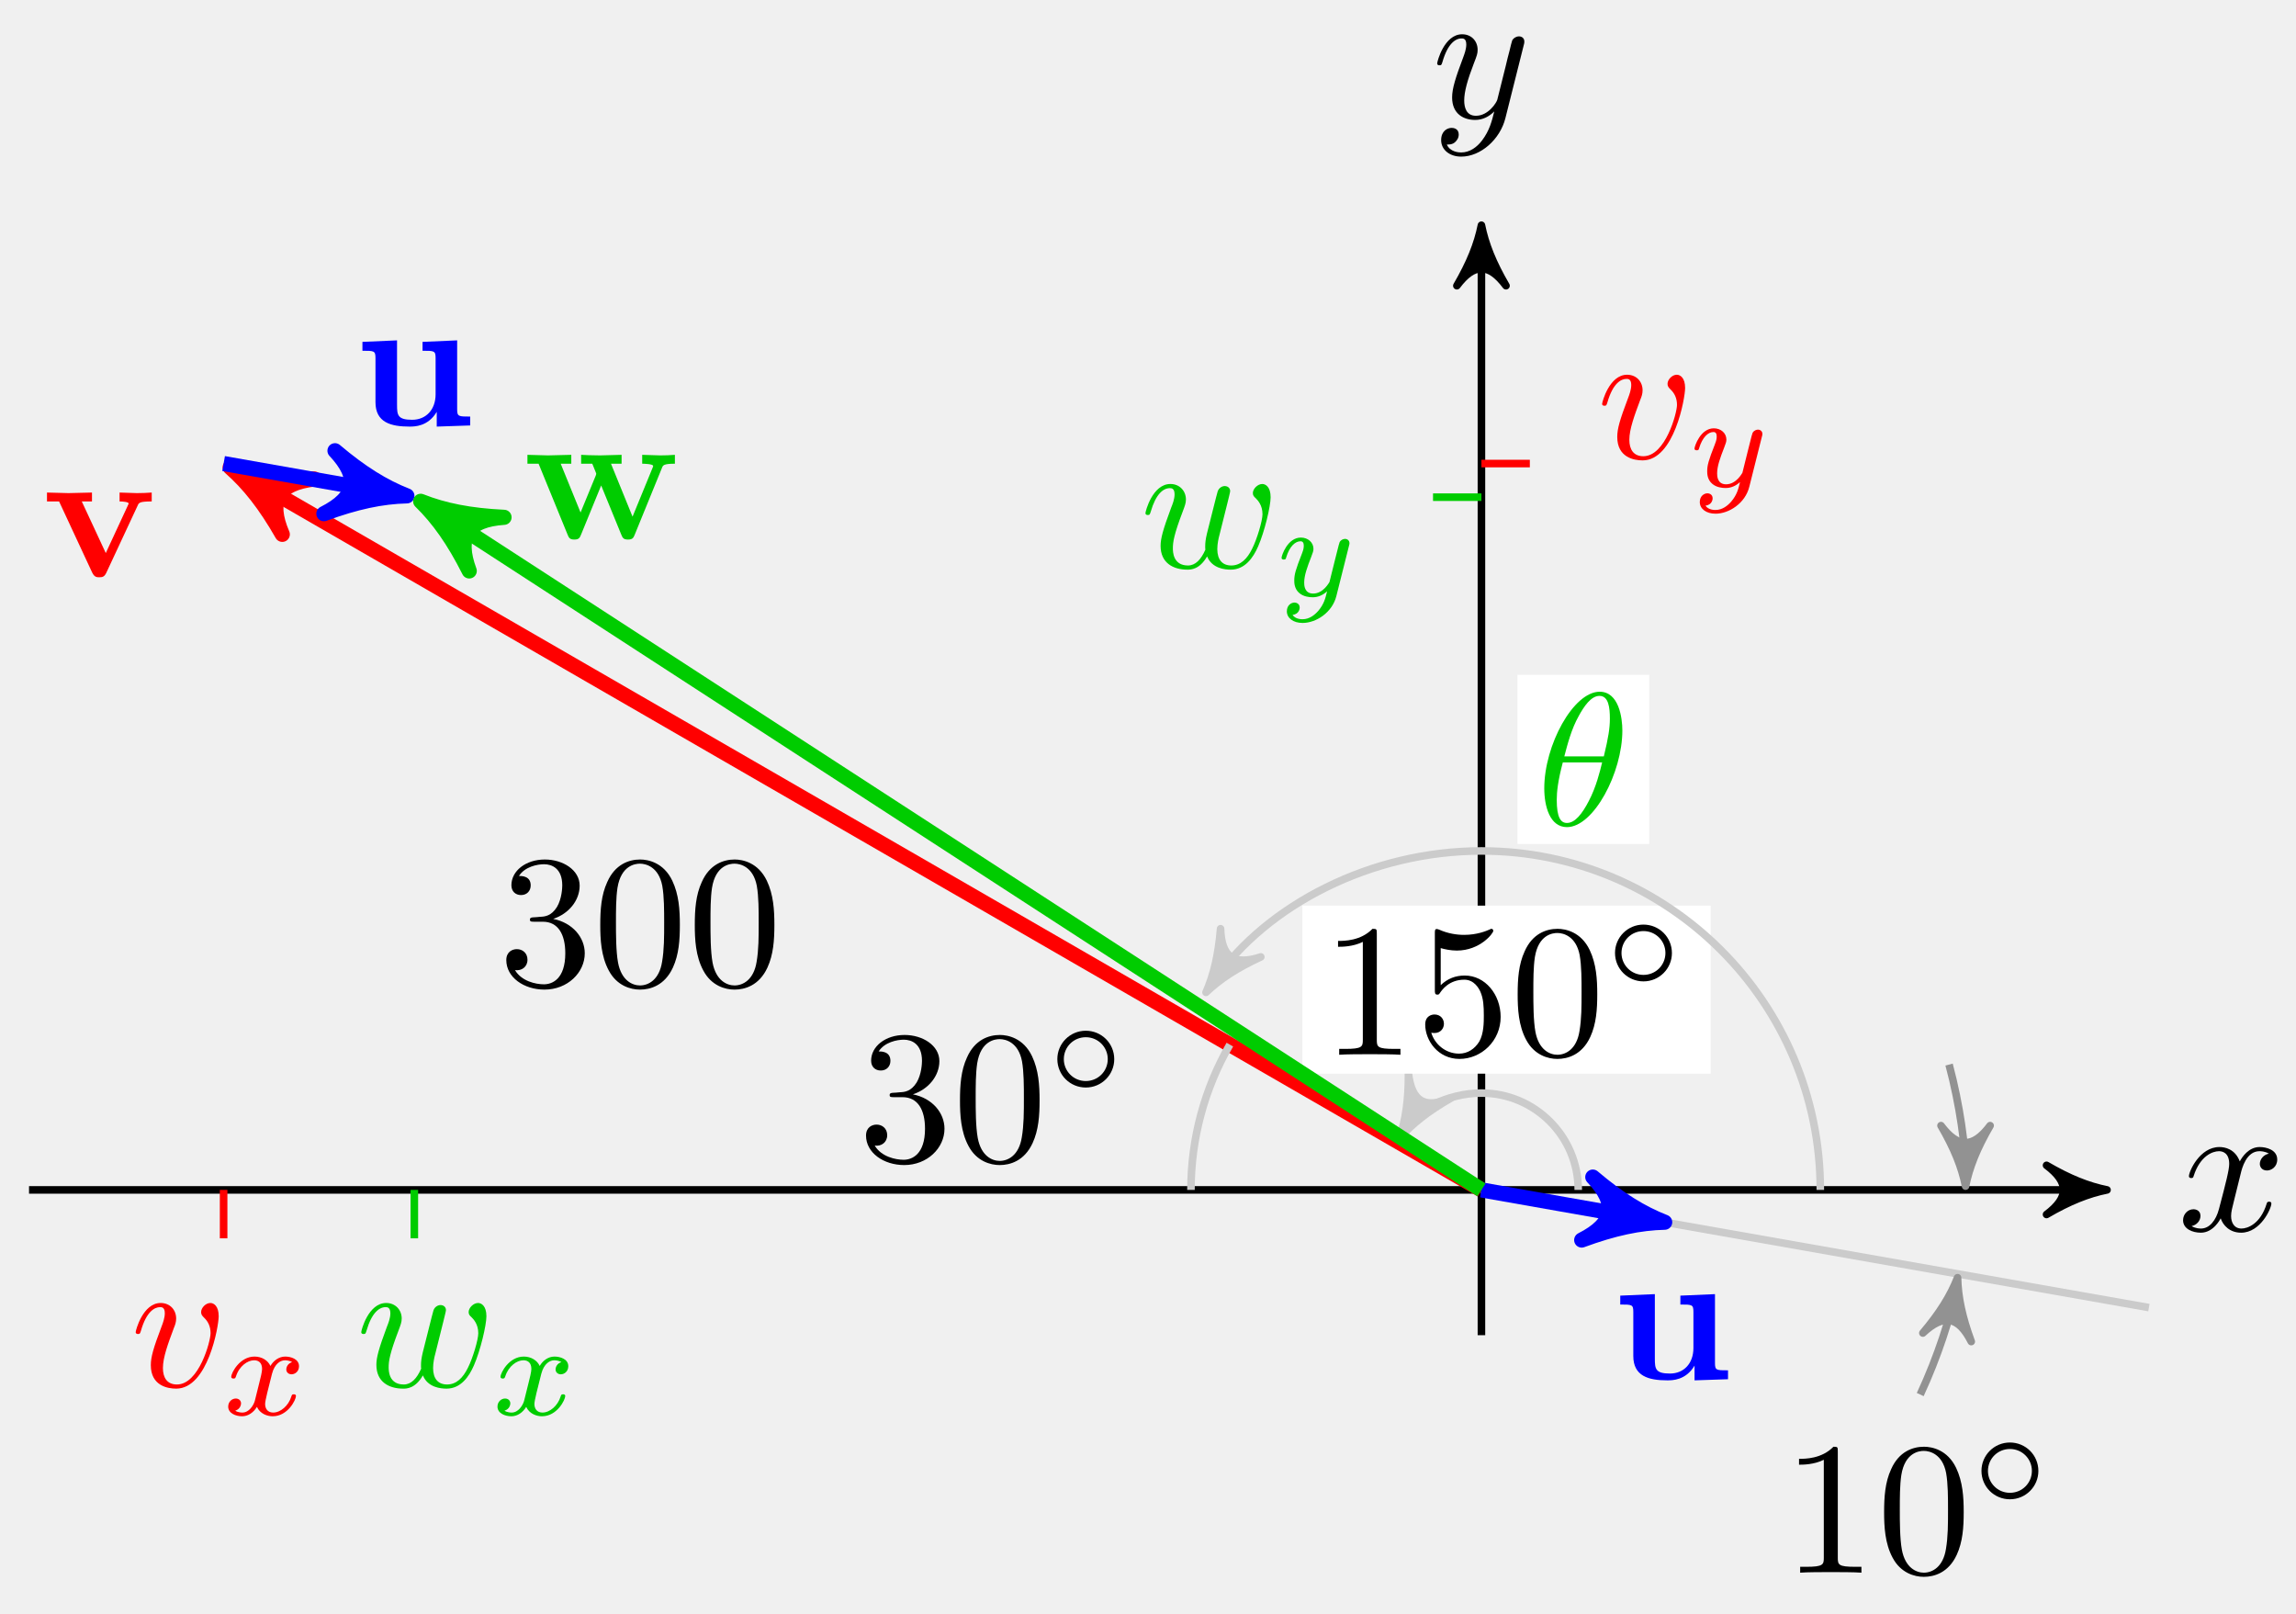
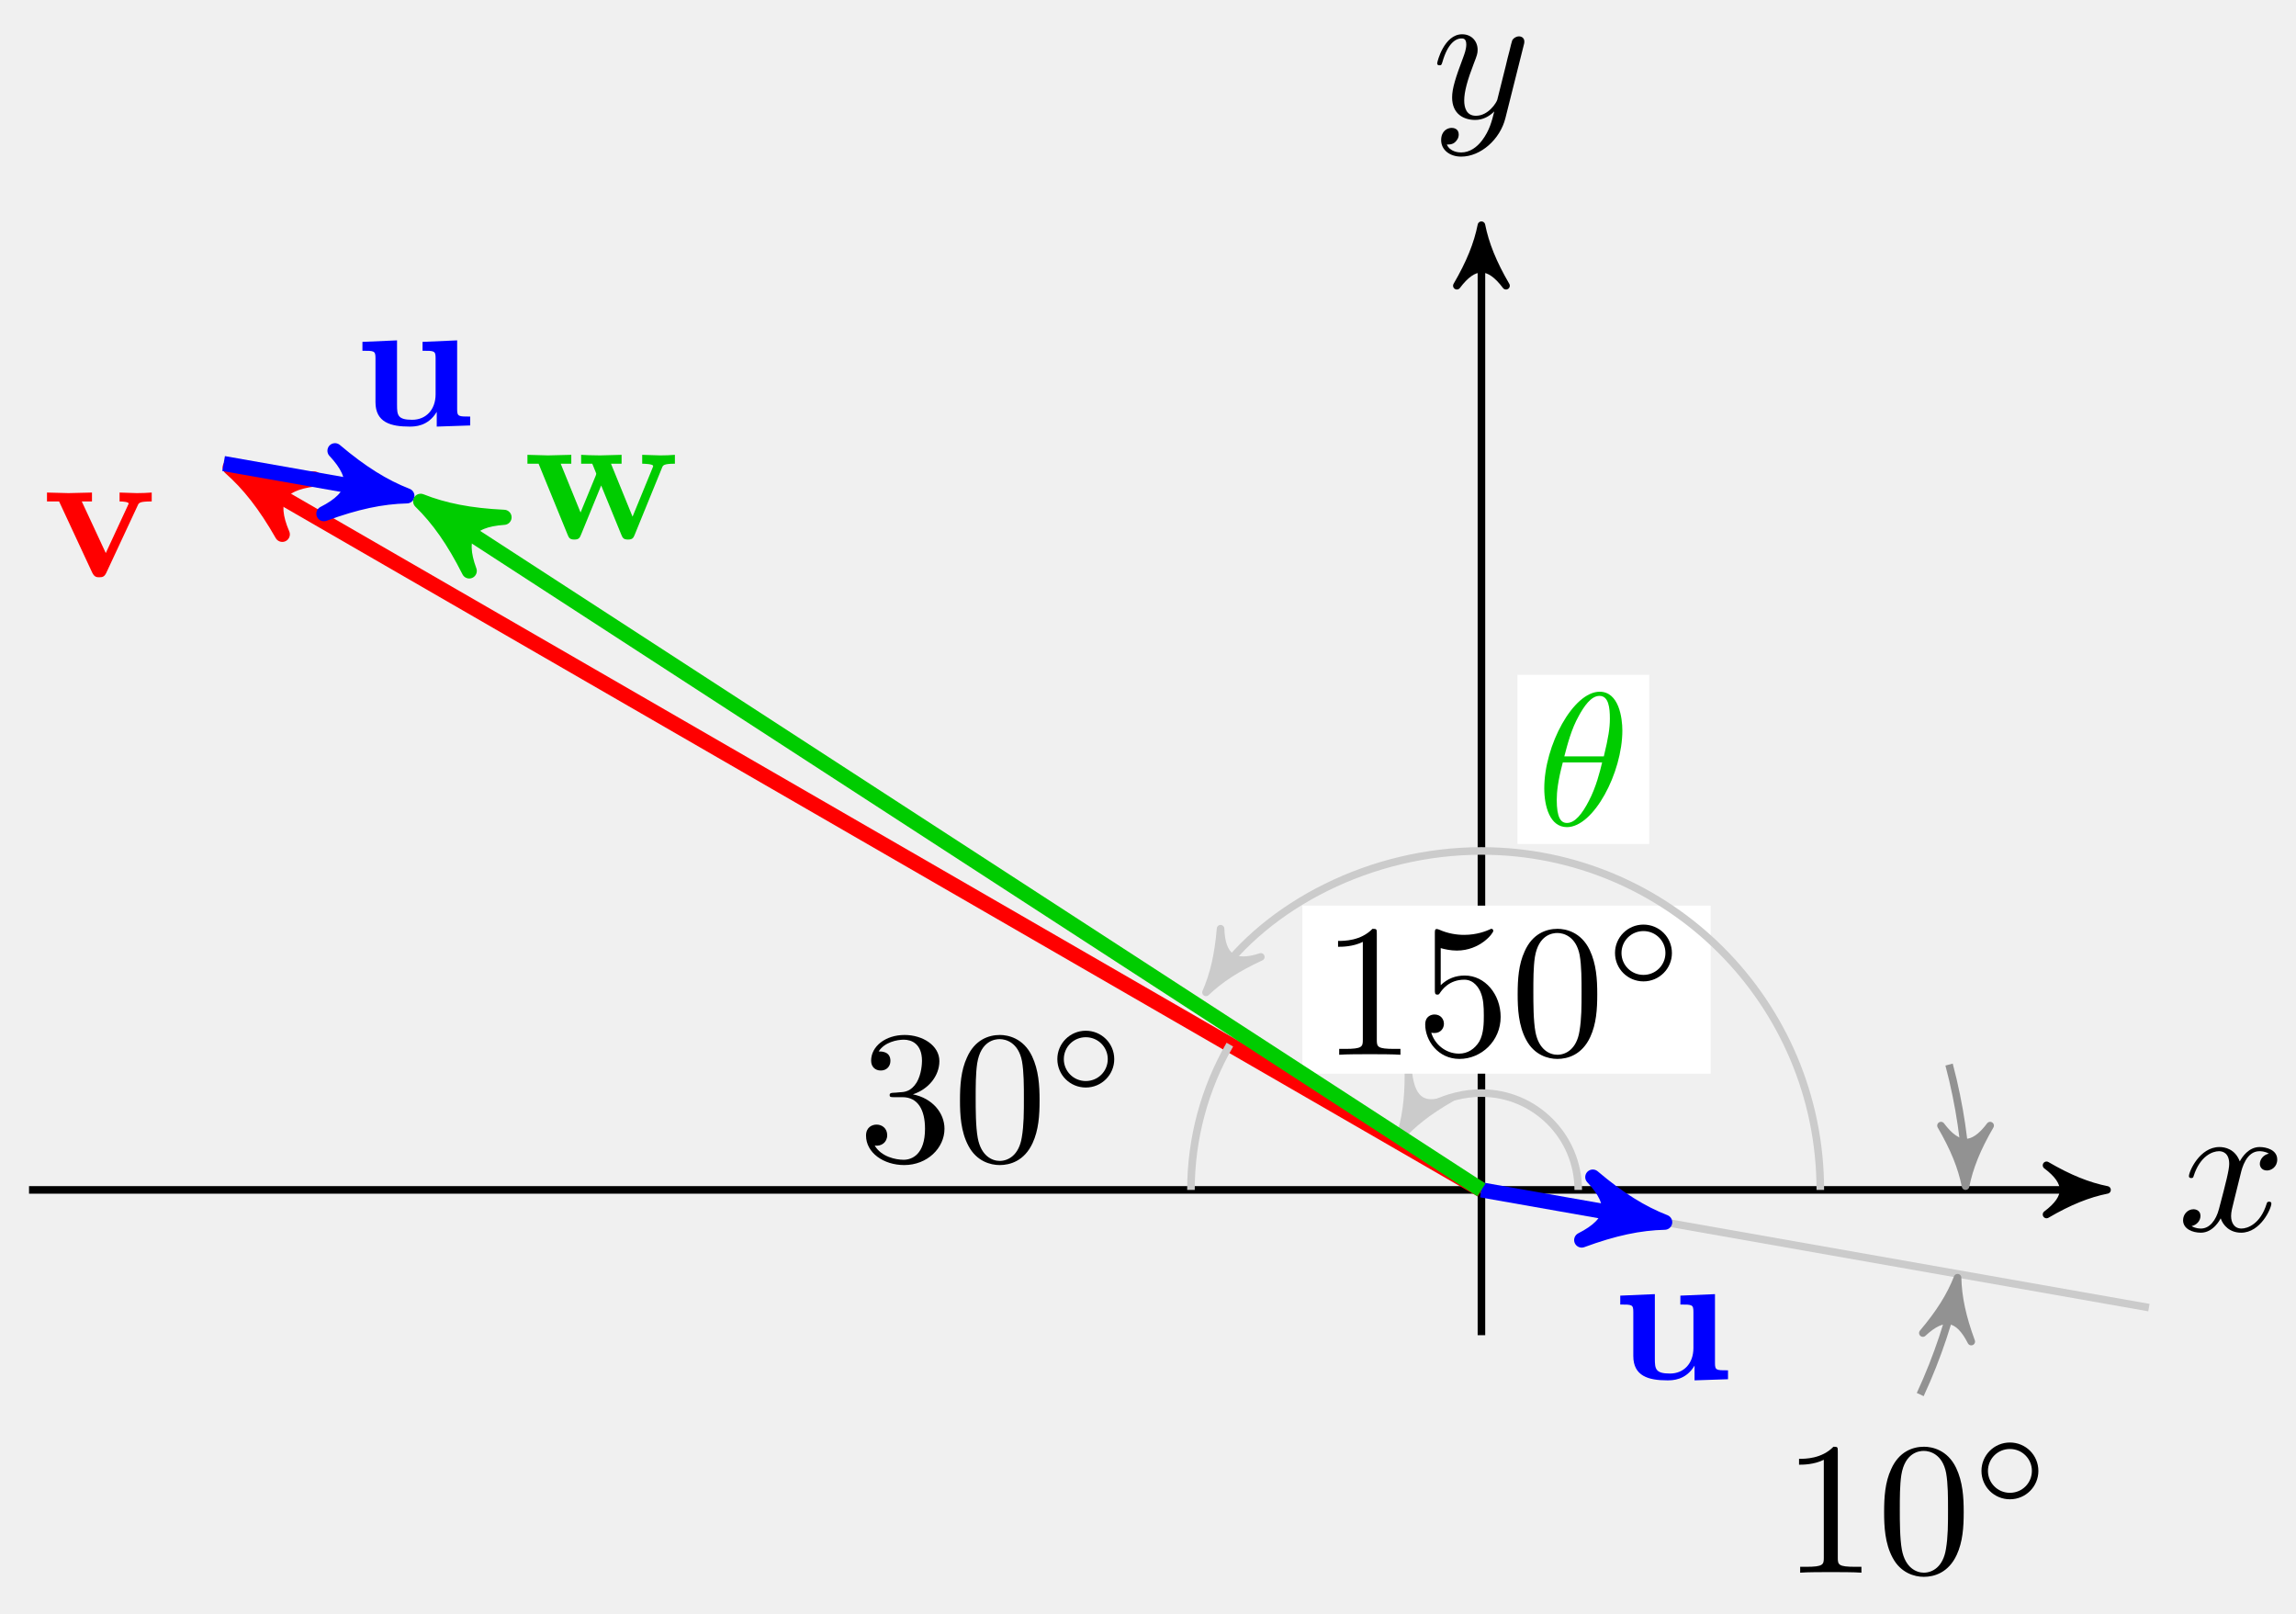
<svg xmlns="http://www.w3.org/2000/svg" xmlns:xlink="http://www.w3.org/1999/xlink" version="1.1" width="121" height="85" viewBox="0 0 121 85">
  <defs>
-     <path id="font_1_5" d="M.486 .381C.49 .395 .49 .397 .49 .404 .49 .422 .476 .431 .461 .431 .451 .431 .435 .425 .426 .41 .424 .405 .416 .374 .412 .356 .405 .33 .398 .303 .392 .276L.347 .096C.343 .081 .3 .011 .234 .011 .183 .011 .172 .055 .172 .092 .172 .138 .189 .2 .223 .288 .239 .329 .243 .34 .243 .36 .243 .405 .211 .442 .161 .442 .066 .442 .029 .297 .029 .288 .029 .278 .039 .278 .041 .278 .051 .278 .052 .28 .057 .296 .084 .39 .124 .42 .158 .42 .166 .42 .183 .42 .183 .388 .183 .363 .173 .337 .166 .318 .126 .212 .108 .155 .108 .108 .108 .019 .171-.011 .23-.011 .269-.011 .303 .006 .331 .034 .318-.018 .306-.067 .266-.12 .24-.154 .202-.183 .156-.183 .142-.183 .097-.18 .08-.141 .096-.141 .109-.141 .123-.129 .133-.12 .143-.107 .143-.088 .143-.057 .116-.053 .106-.053 .083-.053 .05-.069 .05-.118 .05-.168 .094-.205 .156-.205 .259-.205 .362-.114 .39-.001L.486 .381Z" />
-     <path id="font_1_4" d="M.334 .302C.34 .328 .363 .42 .433 .42 .438 .42 .462 .42 .483 .407 .455 .402 .435 .377 .435 .353 .435 .337 .446 .318 .473 .318 .495 .318 .527 .336 .527 .376 .527 .428 .468 .442 .434 .442 .376 .442 .341 .389 .329 .366 .304 .432 .25 .442 .221 .442 .117 .442 .06 .313 .06 .288 .06 .278 .07 .278 .072 .278 .08 .278 .083 .28 .085 .289 .119 .395 .185 .42 .219 .42 .238 .42 .273 .411 .273 .353 .273 .322 .256 .255 .219 .115 .203 .053 .168 .011 .124 .011 .118 .011 .095 .011 .074 .024 .099 .029 .121 .05 .121 .078 .121 .105 .099 .113 .084 .113 .054 .113 .029 .087 .029 .055 .029 .009 .079-.011 .123-.011 .189-.011 .225 .059 .228 .065 .24 .028 .276-.011 .336-.011 .439-.011 .496 .118 .496 .143 .496 .153 .487 .153 .484 .153 .475 .153 .473 .149 .471 .142 .438 .035 .37 .011 .338 .011 .299 .011 .283 .043 .283 .077 .283 .099 .289 .121 .3 .165L.334 .302Z" />
-     <path id="font_2_106" d="M.457 .17C.457 .253 .394 .331 .29 .352 .372 .379 .43 .449 .43 .528 .43 .61 .342 .666 .246 .666 .145 .666 .069 .606 .069 .53 .069 .497 .091 .478 .12 .478 .151 .478 .171 .5 .171 .529 .171 .579 .124 .579 .109 .579 .14 .628 .206 .641 .242 .641 .283 .641 .338 .619 .338 .529 .338 .517 .336 .459 .31 .415 .28 .367 .246 .364 .221 .363 .213 .362 .189 .36 .182 .36 .174 .359 .167 .358 .167 .348 .167 .337 .174 .337 .191 .337H.235C.317 .337 .354 .269 .354 .17 .354 .034 .285 .006 .241 .006 .198 .006 .123 .022 .088 .081 .123 .076 .154 .098 .154 .136 .154 .172 .127 .192 .098 .192 .074 .192 .042 .178 .042 .134 .042 .043 .135-.022 .244-.022 .366-.022 .457 .068 .457 .17Z" />
-     <path id="font_2_121" d="M.46 .32C.46 .4 .455 .48 .42 .554 .374 .65 .292 .666 .25 .666 .19 .666 .117 .64 .076 .547 .044 .478 .039 .4 .039 .32 .039 .245 .043 .155 .084 .079 .127-.002 .2-.022 .249-.022 .303-.022 .379-.001 .423 .094 .455 .163 .46 .241 .46 .32M.377 .332C.377 .257 .377 .189 .366 .125 .351 .03 .294-0 .249-0 .21-0 .151 .025 .133 .121 .122 .181 .122 .273 .122 .332 .122 .396 .122 .462 .13 .516 .149 .635 .224 .644 .249 .644 .282 .644 .348 .626 .367 .527 .377 .471 .377 .395 .377 .332Z" />
-     <path id="font_3_112" d="M.58 .397V.444C.555 .442 .526 .441 .501 .441L.41 .444V.397C.429 .397 .458 .394 .458 .386 .458 .386 .458 .384 .453 .374L.337 .124 .21 .397H.264V.444L.14 .441 .026 .444V.397H.09L.265 .021C.277-.004 .29-.004 .303-.004 .32-.004 .33-.001 .34 .02L.506 .376C.512 .39 .516 .397 .58 .397Z" />
-     <path id="font_3_109" d="M.615 0V.047C.553 .047 .546 .047 .546 .086V.45L.363 .442V.395C.425 .395 .432 .395 .432 .356V.165C.432 .083 .381 .03 .308 .03 .231 .03 .228 .055 .228 .109V.45L.045 .442V.395C.107 .395 .114 .395 .114 .356V.123C.114 .016 .195-.006 .294-.006 .32-.006 .392-.006 .438 .072V-.006L.615 0Z" />
-     <path id="font_4_2" d="M.294 .64C.294 .664 .294 .666 .271 .666 .209 .602 .121 .602 .089 .602V.571C.109 .571 .168 .571 .22 .597V.079C.22 .043 .217 .031 .127 .031H.095V0C.13 .003 .217 .003 .257 .003 .297 .003 .384 .003 .419 0V.031H.387C.297 .031 .294 .042 .294 .079V.64Z" />
-     <path id="font_4_4" d="M.449 .2C.449 .319 .367 .419 .259 .419 .211 .419 .168 .403 .132 .368V.564C.152 .558 .185 .551 .217 .551 .34 .551 .41 .642 .41 .655 .41 .661 .407 .666 .4 .666 .399 .666 .397 .666 .392 .663 .372 .654 .323 .634 .256 .634 .216 .634 .17 .641 .123 .662 .115 .665 .113 .665 .111 .665 .101 .665 .101 .657 .101 .641V.344C.101 .326 .101 .318 .115 .318 .122 .318 .124 .321 .128 .327 .139 .343 .176 .397 .257 .397 .309 .397 .334 .351 .342 .333 .358 .296 .36 .257 .36 .207 .36 .172 .36 .112 .336 .07 .312 .031 .275 .006 .229 .006 .156 .006 .099 .058 .082 .117 .085 .116 .088 .115 .099 .115 .132 .115 .149 .14 .149 .164 .149 .188 .132 .213 .099 .213 .085 .213 .05 .206 .05 .16 .05 .074 .119-.022 .231-.022 .347-.022 .449 .073 .449 .2Z" />
-     <path id="font_4_1" d="M.46 .32C.46 .4 .455 .48 .42 .554 .374 .65 .292 .666 .25 .666 .19 .666 .117 .64 .076 .547 .044 .478 .039 .4 .039 .32 .039 .245 .043 .155 .084 .079 .127-.002 .2-.022 .249-.022 .303-.022 .379-.001 .423 .094 .455 .163 .46 .241 .46 .32M.249-0C.21-0 .151 .025 .133 .121 .122 .181 .122 .273 .122 .332 .122 .396 .122 .462 .13 .516 .149 .635 .224 .644 .249 .644 .282 .644 .348 .626 .367 .527 .377 .471 .377 .395 .377 .332 .377 .257 .377 .189 .366 .125 .351 .03 .294-0 .249-0Z" />
-     <path id="font_5_1" d="M.507 .25C.507 .371 .41 .465 .292 .465 .172 .465 .077 .368 .077 .251 .077 .13 .174 .036 .292 .036 .412 .036 .507 .133 .507 .25M.292 .085C.198 .085 .126 .161 .126 .25 .126 .343 .2 .416 .292 .416 .386 .416 .458 .34 .458 .251 .458 .158 .384 .085 .292 .085Z" />
-     <path id="font_4_3" d="M.29 .352C.372 .379 .43 .449 .43 .528 .43 .61 .342 .666 .246 .666 .145 .666 .069 .606 .069 .53 .069 .497 .091 .478 .12 .478 .151 .478 .171 .5 .171 .529 .171 .579 .124 .579 .109 .579 .14 .628 .206 .641 .242 .641 .283 .641 .338 .619 .338 .529 .338 .517 .336 .459 .31 .415 .28 .367 .246 .364 .221 .363 .213 .362 .189 .36 .182 .36 .174 .359 .167 .358 .167 .348 .167 .337 .174 .337 .191 .337H.235C.317 .337 .354 .269 .354 .17 .354 .034 .285 .006 .241 .006 .198 .006 .123 .022 .088 .081 .123 .076 .154 .098 .154 .136 .154 .172 .127 .192 .098 .192 .074 .192 .042 .178 .042 .134 .042 .043 .135-.022 .244-.022 .366-.022 .457 .068 .457 .17 .457 .253 .394 .331 .29 .352Z" />
-     <path id="font_3_114" d="M.805 .397V.444C.782 .442 .752 .441 .728 .441L.632 .444V.397C.641 .397 .69 .396 .69 .385 .69 .382 .687 .376 .686 .373L.581 .117 .467 .397H.523V.444L.409 .441C.367 .441 .325 .443 .309 .444V.397H.368C.389 .347 .389 .344 .389 .344 .389 .34 .386 .334 .385 .331L.306 .139 .201 .397H.257V.444L.134 .441 .025 .444V.397H.084L.237 .023C.244 .006 .248-.004 .273-.004 .298-.004 .302 .006 .309 .023L.415 .282 .521 .023C.528 .006 .532-.004 .557-.004 .582-.004 .586 .006 .593 .023L.737 .376C.742 .389 .746 .397 .805 .397Z" />
+     <path id="font_1_3" d="M.486 .381C.49 .395 .49 .397 .49 .404 .49 .422 .476 .431 .461 .431 .451 .431 .435 .425 .426 .41 .424 .405 .416 .374 .412 .356 .405 .33 .398 .303 .392 .276L.347 .096C.343 .081 .3 .011 .234 .011 .183 .011 .172 .055 .172 .092 .172 .138 .189 .2 .223 .288 .239 .329 .243 .34 .243 .36 .243 .405 .211 .442 .161 .442 .066 .442 .029 .297 .029 .288 .029 .278 .039 .278 .041 .278 .051 .278 .052 .28 .057 .296 .084 .39 .124 .42 .158 .42 .166 .42 .183 .42 .183 .388 .183 .363 .173 .337 .166 .318 .126 .212 .108 .155 .108 .108 .108 .019 .171-.011 .23-.011 .269-.011 .303 .006 .331 .034 .318-.018 .306-.067 .266-.12 .24-.154 .202-.183 .156-.183 .142-.183 .097-.18 .08-.141 .096-.141 .109-.141 .123-.129 .133-.12 .143-.107 .143-.088 .143-.057 .116-.053 .106-.053 .083-.053 .05-.069 .05-.118 .05-.168 .094-.205 .156-.205 .259-.205 .362-.114 .39-.001L.486 .381Z" />
+     <path id="font_1_2" d="M.334 .302C.34 .328 .363 .42 .433 .42 .438 .42 .462 .42 .483 .407 .455 .402 .435 .377 .435 .353 .435 .337 .446 .318 .473 .318 .495 .318 .527 .336 .527 .376 .527 .428 .468 .442 .434 .442 .376 .442 .341 .389 .329 .366 .304 .432 .25 .442 .221 .442 .117 .442 .06 .313 .06 .288 .06 .278 .07 .278 .072 .278 .08 .278 .083 .28 .085 .289 .119 .395 .185 .42 .219 .42 .238 .42 .273 .411 .273 .353 .273 .322 .256 .255 .219 .115 .203 .053 .168 .011 .124 .011 .118 .011 .095 .011 .074 .024 .099 .029 .121 .05 .121 .078 .121 .105 .099 .113 .084 .113 .054 .113 .029 .087 .029 .055 .029 .009 .079-.011 .123-.011 .189-.011 .225 .059 .228 .065 .24 .028 .276-.011 .336-.011 .439-.011 .496 .118 .496 .143 .496 .153 .487 .153 .484 .153 .475 .153 .473 .149 .471 .142 .438 .035 .37 .011 .338 .011 .299 .011 .283 .043 .283 .077 .283 .099 .289 .121 .3 .165L.334 .302Z" />
+     <path id="font_2_112" d="M.58 .397V.444C.555 .442 .526 .441 .501 .441L.41 .444V.397C.429 .397 .458 .394 .458 .386 .458 .386 .458 .384 .453 .374L.337 .124 .21 .397H.264V.444L.14 .441 .026 .444V.397H.09L.265 .021C.277-.004 .29-.004 .303-.004 .32-.004 .33-.001 .34 .02L.506 .376C.512 .39 .516 .397 .58 .397Z" />
+     <path id="font_2_109" d="M.615 0V.047C.553 .047 .546 .047 .546 .086V.45L.363 .442V.395C.425 .395 .432 .395 .432 .356V.165C.432 .083 .381 .03 .308 .03 .231 .03 .228 .055 .228 .109V.45L.045 .442V.395C.107 .395 .114 .395 .114 .356V.123C.114 .016 .195-.006 .294-.006 .32-.006 .392-.006 .438 .072V-.006L.615 0Z" />
+     <path id="font_3_2" d="M.294 .64C.294 .664 .294 .666 .271 .666 .209 .602 .121 .602 .089 .602V.571C.109 .571 .168 .571 .22 .597V.079C.22 .043 .217 .031 .127 .031H.095V0C.13 .003 .217 .003 .257 .003 .297 .003 .384 .003 .419 0V.031H.387C.297 .031 .294 .042 .294 .079V.64Z" />
+     <path id="font_3_4" d="M.449 .2C.449 .319 .367 .419 .259 .419 .211 .419 .168 .403 .132 .368V.564C.152 .558 .185 .551 .217 .551 .34 .551 .41 .642 .41 .655 .41 .661 .407 .666 .4 .666 .399 .666 .397 .666 .392 .663 .372 .654 .323 .634 .256 .634 .216 .634 .17 .641 .123 .662 .115 .665 .113 .665 .111 .665 .101 .665 .101 .657 .101 .641V.344C.101 .326 .101 .318 .115 .318 .122 .318 .124 .321 .128 .327 .139 .343 .176 .397 .257 .397 .309 .397 .334 .351 .342 .333 .358 .296 .36 .257 .36 .207 .36 .172 .36 .112 .336 .07 .312 .031 .275 .006 .229 .006 .156 .006 .099 .058 .082 .117 .085 .116 .088 .115 .099 .115 .132 .115 .149 .14 .149 .164 .149 .188 .132 .213 .099 .213 .085 .213 .05 .206 .05 .16 .05 .074 .119-.022 .231-.022 .347-.022 .449 .073 .449 .2Z" />
+     <path id="font_3_1" d="M.46 .32C.46 .4 .455 .48 .42 .554 .374 .65 .292 .666 .25 .666 .19 .666 .117 .64 .076 .547 .044 .478 .039 .4 .039 .32 .039 .245 .043 .155 .084 .079 .127-.002 .2-.022 .249-.022 .303-.022 .379-.001 .423 .094 .455 .163 .46 .241 .46 .32M.249-0C.21-0 .151 .025 .133 .121 .122 .181 .122 .273 .122 .332 .122 .396 .122 .462 .13 .516 .149 .635 .224 .644 .249 .644 .282 .644 .348 .626 .367 .527 .377 .471 .377 .395 .377 .332 .377 .257 .377 .189 .366 .125 .351 .03 .294-0 .249-0Z" />
+     <path id="font_4_1" d="M.507 .25C.507 .371 .41 .465 .292 .465 .172 .465 .077 .368 .077 .251 .077 .13 .174 .036 .292 .036 .412 .036 .507 .133 .507 .25M.292 .085C.198 .085 .126 .161 .126 .25 .126 .343 .2 .416 .292 .416 .386 .416 .458 .34 .458 .251 .458 .158 .384 .085 .292 .085Z" />
+     <path id="font_3_3" d="M.29 .352C.372 .379 .43 .449 .43 .528 .43 .61 .342 .666 .246 .666 .145 .666 .069 .606 .069 .53 .069 .497 .091 .478 .12 .478 .151 .478 .171 .5 .171 .529 .171 .579 .124 .579 .109 .579 .14 .628 .206 .641 .242 .641 .283 .641 .338 .619 .338 .529 .338 .517 .336 .459 .31 .415 .28 .367 .246 .364 .221 .363 .213 .362 .189 .36 .182 .36 .174 .359 .167 .358 .167 .348 .167 .337 .174 .337 .191 .337H.235C.317 .337 .354 .269 .354 .17 .354 .034 .285 .006 .241 .006 .198 .006 .123 .022 .088 .081 .123 .076 .154 .098 .154 .136 .154 .172 .127 .192 .098 .192 .074 .192 .042 .178 .042 .134 .042 .043 .135-.022 .244-.022 .366-.022 .457 .068 .457 .17 .457 .253 .394 .331 .29 .352Z" />
+     <path id="font_2_114" d="M.805 .397V.444C.782 .442 .752 .441 .728 .441L.632 .444V.397C.641 .397 .69 .396 .69 .385 .69 .382 .687 .376 .686 .373L.581 .117 .467 .397H.523V.444L.409 .441C.367 .441 .325 .443 .309 .444V.397H.368C.389 .347 .389 .344 .389 .344 .389 .34 .386 .334 .385 .331L.306 .139 .201 .397H.257V.444L.134 .441 .025 .444V.397H.084L.237 .023C.244 .006 .248-.004 .273-.004 .298-.004 .302 .006 .309 .023L.415 .282 .521 .023C.528 .006 .532-.004 .557-.004 .582-.004 .586 .006 .593 .023L.737 .376C.742 .389 .746 .397 .805 .397Z" />
    <path id="font_1_1" d="M.455 .5C.455 .566 .437 .705 .335 .705 .196 .705 .042 .423 .042 .194 .042 .1 .071-.011 .162-.011 .303-.011 .455 .276 .455 .5M.148 .363C.165 .427 .185 .507 .225 .578 .252 .627 .289 .683 .334 .683 .383 .683 .389 .619 .389 .562 .389 .513 .381 .462 .357 .363H.148M.348 .331C.337 .285 .316 .2 .278 .128 .243 .06 .205 .011 .162 .011 .129 .011 .108 .04 .108 .133 .108 .175 .114 .233 .14 .331H.348Z" />
-     <path id="font_1_2" d="M.468 .372C.468 .426 .442 .442 .424 .442 .399 .442 .375 .416 .375 .394 .375 .381 .38 .375 .391 .364 .412 .344 .425 .318 .425 .282 .425 .24 .364 .011 .247 .011 .196 .011 .173 .046 .173 .098 .173 .154 .2 .227 .231 .31 .238 .327 .243 .341 .243 .36 .243 .405 .211 .442 .161 .442 .067 .442 .029 .297 .029 .288 .029 .278 .039 .278 .041 .278 .051 .278 .052 .28 .057 .296 .086 .397 .129 .42 .158 .42 .166 .42 .183 .42 .183 .388 .183 .363 .173 .336 .166 .318 .122 .202 .109 .156 .109 .113 .109 .005 .197-.011 .243-.011 .411-.011 .468 .32 .468 .372Z" />
-     <path id="font_6_2" d="M.556 .377C.56 .391 .56 .393 .56 .399 .56 .419 .544 .431 .527 .431 .516 .431 .497 .426 .486 .407 .483 .401 .475 .369 .47 .349L.449 .266C.443 .242 .412 .116 .409 .105 .408 .105 .364 .018 .286 .018 .218 .018 .218 .083 .218 .101 .218 .155 .241 .218 .271 .295 .283 .327 .288 .339 .288 .356 .288 .404 .247 .441 .193 .441 .092 .441 .047 .305 .047 .288 .047 .275 .061 .275 .064 .275 .078 .275 .079 .28 .082 .291 .107 .374 .15 .413 .19 .413 .207 .413 .215 .402 .215 .378 .215 .355 .206 .333 .201 .32 .153 .198 .143 .161 .143 .117 .143 .1 .143 .053 .182 .021 .213-.005 .255-.01 .282-.01 .322-.01 .358 .005 .391 .035 .378-.02 .367-.062 .325-.112 .298-.143 .258-.176 .205-.176 .198-.176 .151-.176 .13-.143 .184-.137 .184-.089 .184-.088 .184-.056 .155-.05 .145-.05 .12-.05 .087-.07 .087-.116 .087-.167 .135-.204 .206-.204 .307-.204 .43-.126 .461-.001L.556 .377Z" />
-     <path id="font_6_1" d="M.249 .106C.239 .072 .206 .018 .155 .018 .152 .018 .122 .018 .101 .032 .142 .045 .145 .081 .145 .087 .145 .109 .128 .124 .105 .124 .077 .124 .048 .1 .048 .063 .048 .013 .104-.01 .153-.01 .199-.01 .24 .019 .265 .061 .289 .008 .344-.01 .384-.01 .499-.01 .56 .115 .56 .143 .56 .156 .547 .156 .544 .156 .53 .156 .529 .151 .525 .139 .504 .07 .444 .018 .388 .018 .348 .018 .327 .045 .327 .083 .327 .109 .351 .2 .379 .311 .399 .388 .444 .413 .477 .413 .479 .413 .51 .413 .531 .399 .499 .39 .487 .362 .487 .344 .487 .322 .504 .307 .527 .307 .55 .307 .583 .326 .583 .368 .583 .424 .519 .441 .479 .441 .429 .441 .389 .408 .367 .37 .349 .411 .303 .441 .247 .441 .135 .441 .071 .318 .071 .288 .071 .275 .085 .275 .088 .275 .101 .275 .102 .279 .107 .292 .132 .37 .195 .413 .244 .413 .277 .413 .304 .395 .304 .347 .304 .327 .292 .277 .283 .243L.249 .106Z" />
-     <path id="font_1_3" d="M.462 .339C.467 .361 .477 .398 .477 .404 .477 .422 .463 .431 .448 .431 .436 .431 .418 .423 .411 .403 .408 .396 .361 .205 .354 .179 .347 .149 .345 .131 .345 .113 .345 .102 .345 .1 .346 .095 .323 .042 .293 .011 .254 .011 .174 .011 .174 .085 .174 .102 .174 .134 .179 .173 .226 .296 .237 .326 .243 .34 .243 .36 .243 .405 .21 .442 .161 .442 .066 .442 .029 .297 .029 .288 .029 .278 .039 .278 .041 .278 .051 .278 .052 .28 .057 .296 .084 .389 .123 .42 .158 .42 .167 .42 .183 .419 .183 .387 .183 .362 .172 .334 .165 .317 .121 .199 .109 .153 .109 .115 .109 .024 .176-.011 .251-.011 .268-.011 .315-.011 .355 .059 .381-.005 .45-.011 .48-.011 .555-.011 .599 .052 .625 .112 .659 .19 .691 .324 .691 .372 .691 .427 .664 .442 .647 .442 .622 .442 .597 .416 .597 .394 .597 .381 .603 .375 .612 .367 .623 .356 .648 .33 .648 .282 .648 .248 .619 .15 .593 .099 .567 .046 .532 .011 .483 .011 .436 .011 .409 .041 .409 .098 .409 .126 .416 .157 .42 .171L.462 .339Z" />
  </defs>
  <path transform="matrix(1.00008,0,0,-1.00006,78.07198,62.69398)" stroke-width=".399" stroke-linecap="butt" stroke-miterlimit="10" stroke-linejoin="miter" fill="none" stroke="#000000" d="M0-7.654V50.028" />
  <path transform="matrix(0,-1.00006,-1.00008,-0,78.07198,12.66335)" d="M.797 0C-.199 .199-1.196 .598-2.391 1.295-1.196 .399-1.196-.399-2.391-1.295-1.196-.598-.199-.199 .797 0Z" />
  <path transform="matrix(0,-1.00006,-1.00008,-0,78.07198,12.66335)" stroke-width=".399" stroke-linecap="butt" stroke-linejoin="round" fill="none" stroke="#000000" d="M.797 0C-.199 .199-1.196 .598-2.391 1.295-1.196 .399-1.196-.399-2.391-1.295-1.196-.598-.199-.199 .797 0Z" />
-   <use data-text="y" xlink:href="#font_1_5" transform="matrix(9.963397,0,0,-9.963197,75.45077,6.209591)" />
+   <use data-text="y" xlink:href="#font_1_3" transform="matrix(9.963397,0,0,-9.963197,75.45077,6.209591)" />
  <path transform="matrix(1.00008,0,0,-1.00006,78.07198,62.69398)" stroke-width=".399" stroke-linecap="butt" stroke-miterlimit="10" stroke-linejoin="miter" fill="none" stroke="#000000" d="M-76.536 0H32.169" />
  <path transform="matrix(1.00008,0,0,-1.00006,110.2439,62.69398)" d="M.797 0C-.199 .199-1.196 .598-2.391 1.295-1.196 .399-1.196-.399-2.391-1.295-1.196-.598-.199-.199 .797 0Z" />
  <path transform="matrix(1.00008,0,0,-1.00006,110.2439,62.69398)" stroke-width=".399" stroke-linecap="butt" stroke-linejoin="round" fill="none" stroke="#000000" d="M.797 0C-.199 .199-1.196 .598-2.391 1.295-1.196 .399-1.196-.399-2.391-1.295-1.196-.598-.199-.199 .797 0Z" />
-   <use data-text="x" xlink:href="#font_1_4" transform="matrix(9.963397,0,0,-9.963197,114.7599,64.8391)" />
+   <use data-text="x" xlink:href="#font_1_2" transform="matrix(9.963397,0,0,-9.963197,114.7599,64.8391)" />
  <path transform="matrix(1.00008,0,0,-1.00006,78.07198,62.69398)" stroke-width=".797" stroke-linecap="butt" stroke-miterlimit="10" stroke-linejoin="miter" fill="none" stroke="#ff0000" d="M0 0-65.04 37.55" />
  <path transform="matrix(-.8660793,-.50001,-.50002,.8660619,13.02725,25.14125)" d="M1.036 0C-.259 .259-1.554 .777-3.108 1.684-1.554 .518-1.554-.518-3.108-1.684-1.554-.777-.259-.259 1.036 0Z" fill="#ff0000" />
  <path transform="matrix(-.8660793,-.50001,-.50002,.8660619,13.02725,25.14125)" stroke-width=".797" stroke-linecap="butt" stroke-linejoin="round" fill="none" stroke="#ff0000" d="M1.036 0C-.259 .259-1.554 .777-3.108 1.684-1.554 .518-1.554-.518-3.108-1.684-1.554-.777-.259-.259 1.036 0Z" />
-   <use data-text="3" xlink:href="#font_2_106" transform="matrix(9.963397,0,0,-9.963197,26.26383,51.92133)" />
-   <use data-text="0" xlink:href="#font_2_121" transform="matrix(9.963397,0,0,-9.963197,31.24551,51.92133)" />
-   <use data-text="0" xlink:href="#font_2_121" transform="matrix(9.963397,0,0,-9.963197,36.2272,51.92133)" />
-   <use data-text="v" xlink:href="#font_3_112" transform="matrix(9.963397,0,0,-9.963197,2.216919,30.37504)" fill="#ff0000" />
+   <use data-text="v" xlink:href="#font_2_112" transform="matrix(9.963397,0,0,-9.963197,2.216919,30.37504)" fill="#ff0000" />
  <path transform="matrix(1.00008,0,0,-1.00006,78.07198,62.69398)" stroke-width=".399" stroke-linecap="butt" stroke-miterlimit="10" stroke-linejoin="miter" fill="none" stroke="#cbcbcb" d="M0 0 35.174-6.201" />
  <path transform="matrix(1.00008,0,0,-1.00006,78.07198,62.69398)" stroke-width=".797" stroke-linecap="butt" stroke-miterlimit="10" stroke-linejoin="miter" fill="none" stroke="#0000ff" d="M0 0 8.637-1.523" />
  <path transform="matrix(.9848988,.1735804,.1735839,-.9848791,86.70947,64.21667)" d="M1.036 0C-.259 .259-1.554 .777-3.108 1.684-1.554 .518-1.554-.518-3.108-1.684-1.554-.777-.259-.259 1.036 0Z" fill="#0000ff" />
  <path transform="matrix(.9848988,.1735804,.1735839,-.9848791,86.70947,64.21667)" stroke-width=".797" stroke-linecap="butt" stroke-linejoin="round" fill="none" stroke="#0000ff" d="M1.036 0C-.259 .259-1.554 .777-3.108 1.684-1.554 .518-1.554-.518-3.108-1.684-1.554-.777-.259-.259 1.036 0Z" />
-   <use data-text="u" xlink:href="#font_3_109" transform="matrix(9.963397,0,0,-9.963197,84.93952,72.66858)" fill="#0000ff" />
+   <use data-text="u" xlink:href="#font_2_109" transform="matrix(9.963397,0,0,-9.963197,84.93952,72.66858)" fill="#0000ff" />
  <path transform="matrix(1.00008,0,0,-1.00006,78.07198,62.69398)" stroke-width=".797" stroke-linecap="butt" stroke-miterlimit="10" stroke-linejoin="miter" fill="none" stroke="#0000ff" d="M-66.282 38.268-57.645 36.745" />
  <path transform="matrix(.9848788,.1735904,.1735939,-.9848591,20.42229,25.94659)" d="M1.036 0C-.259 .259-1.554 .777-3.108 1.684-1.554 .518-1.554-.518-3.108-1.684-1.554-.777-.259-.259 1.036 0Z" fill="#0000ff" />
  <path transform="matrix(.9848788,.1735904,.1735939,-.9848591,20.42229,25.94659)" stroke-width=".797" stroke-linecap="butt" stroke-linejoin="round" fill="none" stroke="#0000ff" d="M1.036 0C-.259 .259-1.554 .777-3.108 1.684-1.554 .518-1.554-.518-3.108-1.684-1.554-.777-.259-.259 1.036 0Z" />
-   <use data-text="u" xlink:href="#font_3_109" transform="matrix(9.963397,0,0,-9.963197,18.65222,22.41656)" fill="#0000ff" />
+   <use data-text="u" xlink:href="#font_2_109" transform="matrix(9.963397,0,0,-9.963197,18.65222,22.41656)" fill="#0000ff" />
  <path transform="matrix(1.00008,0,0,-1.00006,78.07198,62.69398)" stroke-width=".399" stroke-linecap="butt" stroke-miterlimit="10" stroke-linejoin="miter" fill="none" stroke="#cbcbcb" d="M5.102 0C5.102 2.818 2.818 5.102 0 5.102-1.823 5.102-3.507 4.13-3.921 3.414" />
  <path transform="matrix(-.49999,.8660919,.8661093,.49998,74.15104,59.27981)" d="M.797 0C-.199 .199-1.196 .598-2.391 1.295-1.196 .399-1.196-.399-2.391-1.295-1.196-.598-.199-.199 .797 0Z" fill="#cbcbcb" />
  <path transform="matrix(-.49999,.8660919,.8661093,.49998,74.15104,59.27981)" stroke-width=".399" stroke-linecap="butt" stroke-linejoin="round" fill="none" stroke="#cbcbcb" d="M.797 0C-.199 .199-1.196 .598-2.391 1.295-1.196 .399-1.196-.399-2.391-1.295-1.196-.598-.199-.199 .797 0Z" />
  <path transform="matrix(1.00008,0,0,-1.00006,78.07198,62.69398)" d="M-9.438 6.124H12.079V14.977H-9.438Z" fill="#ffffff" />
-   <use data-text="1" xlink:href="#font_4_2" transform="matrix(9.963397,0,0,-9.963197,69.6293,55.57355)" />
-   <use data-text="5" xlink:href="#font_4_4" transform="matrix(9.963397,0,0,-9.963197,74.61099,55.57355)" />
-   <use data-text="0" xlink:href="#font_4_1" transform="matrix(9.963397,0,0,-9.963197,79.59268,55.57355)" />
-   <use data-text="◦" xlink:href="#font_5_1" transform="matrix(6.974358,0,0,-6.974219,84.57449,51.95833)" />
+   <use data-text="1" xlink:href="#font_3_2" transform="matrix(9.963397,0,0,-9.963197,69.6293,55.57355)" />
+   <use data-text="5" xlink:href="#font_3_4" transform="matrix(9.963397,0,0,-9.963197,74.61099,55.57355)" />
+   <use data-text="0" xlink:href="#font_3_1" transform="matrix(9.963397,0,0,-9.963197,79.59268,55.57355)" />
+   <use data-text="◦" xlink:href="#font_4_1" transform="matrix(6.974358,0,0,-6.974219,84.57449,51.95833)" />
  <path transform="matrix(1.00008,0,0,-1.00006,78.07198,62.69398)" stroke-width=".399" stroke-linecap="butt" stroke-miterlimit="10" stroke-linejoin="miter" fill="none" stroke="#cbcbcb" d="M-15.307 0C-15.307 2.686-14.6 5.327-13.257 7.654" />
-   <use data-text="3" xlink:href="#font_4_3" transform="matrix(9.963397,0,0,-9.963197,45.22134,61.16589)" />
-   <use data-text="0" xlink:href="#font_4_1" transform="matrix(9.963397,0,0,-9.963197,50.20303,61.16589)" />
-   <use data-text="◦" xlink:href="#font_5_1" transform="matrix(6.974358,0,0,-6.974219,55.18514,57.55067)" />
+   <use data-text="3" xlink:href="#font_3_3" transform="matrix(9.963397,0,0,-9.963197,45.22134,61.16589)" />
+   <use data-text="0" xlink:href="#font_3_1" transform="matrix(9.963397,0,0,-9.963197,50.20303,61.16589)" />
+   <use data-text="◦" xlink:href="#font_4_1" transform="matrix(6.974358,0,0,-6.974219,55.18514,57.55067)" />
  <path transform="matrix(1.00008,0,0,-1.00006,78.07198,62.69398)" stroke-width=".797" stroke-linecap="butt" stroke-miterlimit="10" stroke-linejoin="miter" fill="none" stroke="#00cc00" d="M0 0-55.029 35.715" />
  <path transform="matrix(-.8388671,-.5444327,-.5444436,.8388503,23.03867,26.97671)" d="M1.036 0C-.259 .259-1.554 .777-3.108 1.684-1.554 .518-1.554-.518-3.108-1.684-1.554-.777-.259-.259 1.036 0Z" fill="#00cc00" />
  <path transform="matrix(-.8388671,-.5444327,-.5444436,.8388503,23.03867,26.97671)" stroke-width=".797" stroke-linecap="butt" stroke-linejoin="round" fill="none" stroke="#00cc00" d="M1.036 0C-.259 .259-1.554 .777-3.108 1.684-1.554 .518-1.554-.518-3.108-1.684-1.554-.777-.259-.259 1.036 0Z" />
-   <use data-text="w" xlink:href="#font_3_114" transform="matrix(9.963397,0,0,-9.963197,27.54694,28.38792)" fill="#00cc00" />
+   <use data-text="w" xlink:href="#font_2_114" transform="matrix(9.963397,0,0,-9.963197,27.54694,28.38792)" fill="#00cc00" />
  <path transform="matrix(1.00008,0,0,-1.00006,78.07198,62.69398)" stroke-width=".399" stroke-linecap="butt" stroke-miterlimit="10" stroke-linejoin="miter" fill="none" stroke="#929292" d="M25.512 .996C25.512 2.229 25.219 4.451 24.643 6.603" />
  <path transform="matrix(0,1.00006,1.00008,0,103.5859,61.69766)" d="M.797 0C-.199 .199-1.196 .598-2.391 1.295-1.196 .399-1.196-.399-2.391-1.295-1.196-.598-.199-.199 .797 0Z" fill="#929292" />
  <path transform="matrix(0,1.00006,1.00008,0,103.5859,61.69766)" stroke-width=".399" stroke-linecap="butt" stroke-linejoin="round" fill="none" stroke="#929292" d="M.797 0C-.199 .199-1.196 .598-2.391 1.295-1.196 .399-1.196-.399-2.391-1.295-1.196-.598-.199-.199 .797 0Z" />
  <path transform="matrix(1.00008,0,0,-1.00006,78.07198,62.69398)" stroke-width=".399" stroke-linecap="butt" stroke-miterlimit="10" stroke-linejoin="miter" fill="none" stroke="#929292" d="M24.952-5.411C24.738-6.625 24.063-8.762 23.122-10.782" />
  <path transform="matrix(.1736139,-.9848591,-.9848788,-.1736104,103.0256,68.10542)" d="M.797 0C-.199 .199-1.196 .598-2.391 1.295-1.196 .399-1.196-.399-2.391-1.295-1.196-.598-.199-.199 .797 0Z" fill="#929292" />
  <path transform="matrix(.1736139,-.9848591,-.9848788,-.1736104,103.0256,68.10542)" stroke-width=".399" stroke-linecap="butt" stroke-linejoin="round" fill="none" stroke="#929292" d="M.797 0C-.199 .199-1.196 .598-2.391 1.295-1.196 .399-1.196-.399-2.391-1.295-1.196-.598-.199-.199 .797 0Z" />
-   <use data-text="1" xlink:href="#font_4_2" transform="matrix(9.963397,0,0,-9.963197,93.92324,82.86119)" />
-   <use data-text="0" xlink:href="#font_4_1" transform="matrix(9.963397,0,0,-9.963197,98.90493,82.86119)" />
-   <use data-text="◦" xlink:href="#font_5_1" transform="matrix(6.974358,0,0,-6.974219,103.887,79.24597)" />
+   <use data-text="1" xlink:href="#font_3_2" transform="matrix(9.963397,0,0,-9.963197,93.92324,82.86119)" />
+   <use data-text="0" xlink:href="#font_3_1" transform="matrix(9.963397,0,0,-9.963197,98.90493,82.86119)" />
+   <use data-text="◦" xlink:href="#font_4_1" transform="matrix(6.974358,0,0,-6.974219,103.887,79.24597)" />
  <path transform="matrix(1.00008,0,0,-1.00006,78.07198,62.69398)" stroke-width=".399" stroke-linecap="butt" stroke-miterlimit="10" stroke-linejoin="miter" fill="none" stroke="#cbcbcb" d="M17.858 0C17.858 9.863 9.863 17.858 0 17.858-5.825 17.858-11.288 15.015-14.057 11.059" />
  <path transform="matrix(-.5736059,.8191892,.8192055,.5735944,64.01363,51.63414)" d="M.797 0C-.199 .199-1.196 .598-2.391 1.295-1.196 .399-1.196-.399-2.391-1.295-1.196-.598-.199-.199 .797 0Z" fill="#cbcbcb" />
  <path transform="matrix(-.5736059,.8191892,.8192055,.5735944,64.01363,51.63414)" stroke-width=".399" stroke-linecap="butt" stroke-linejoin="round" fill="none" stroke="#cbcbcb" d="M.797 0C-.199 .199-1.196 .598-2.391 1.295-1.196 .399-1.196-.399-2.391-1.295-1.196-.598-.199-.199 .797 0Z" />
  <path transform="matrix(1.00008,0,0,-1.00006,78.07198,62.69398)" d="M1.897 18.227H8.843V27.138H1.897Z" fill="#ffffff" />
  <use data-text="θ" xlink:href="#font_1_1" transform="matrix(9.963397,0,0,-9.963197,80.96521,43.46983)" fill="#00cc00" />
-   <path transform="matrix(1.00008,0,0,-1.00006,78.07198,62.69398)" stroke-width=".399" stroke-linecap="butt" stroke-miterlimit="10" stroke-linejoin="miter" fill="none" stroke="#ff0000" d="M0 38.268H2.551" />
-   <use data-text="v" xlink:href="#font_1_2" transform="matrix(9.963397,0,0,-9.963197,84.14346,24.14767)" fill="#ff0000" />
-   <use data-text="y" xlink:href="#font_6_2" transform="matrix(6.974358,0,0,-6.974219,88.97284,25.64276)" fill="#ff0000" />
-   <path transform="matrix(1.00008,0,0,-1.00006,78.07198,62.69398)" stroke-width=".399" stroke-linecap="butt" stroke-miterlimit="10" stroke-linejoin="miter" fill="none" stroke="#ff0000" d="M-66.282 0V-2.551" />
-   <use data-text="v" xlink:href="#font_1_2" transform="matrix(9.963397,0,0,-9.963197,6.862274,73.0556)" fill="#ff0000" />
-   <use data-text="x" xlink:href="#font_6_1" transform="matrix(6.974358,0,0,-6.974219,11.69165,74.55069)" fill="#ff0000" />
-   <path transform="matrix(1.00008,0,0,-1.00006,78.07198,62.69398)" stroke-width=".399" stroke-linecap="butt" stroke-miterlimit="10" stroke-linejoin="miter" fill="none" stroke="#00cc00" d="M0 36.496H-2.551" />
-   <use data-text="w" xlink:href="#font_1_3" transform="matrix(9.963397,0,0,-9.963197,60.07754,29.90402)" fill="#00cc00" />
-   <use data-text="y" xlink:href="#font_6_2" transform="matrix(6.974358,0,0,-6.974219,67.2111,31.39911)" fill="#00cc00" />
-   <path transform="matrix(1.00008,0,0,-1.00006,78.07198,62.69398)" stroke-width=".399" stroke-linecap="butt" stroke-miterlimit="10" stroke-linejoin="miter" fill="none" stroke="#00cc00" d="M-56.232 0V-2.551" />
-   <use data-text="w" xlink:href="#font_1_3" transform="matrix(9.963397,0,0,-9.963197,18.74924,73.0556)" fill="#00cc00" />
-   <use data-text="x" xlink:href="#font_6_1" transform="matrix(6.974358,0,0,-6.974219,25.8828,74.55069)" fill="#00cc00" />
</svg>
